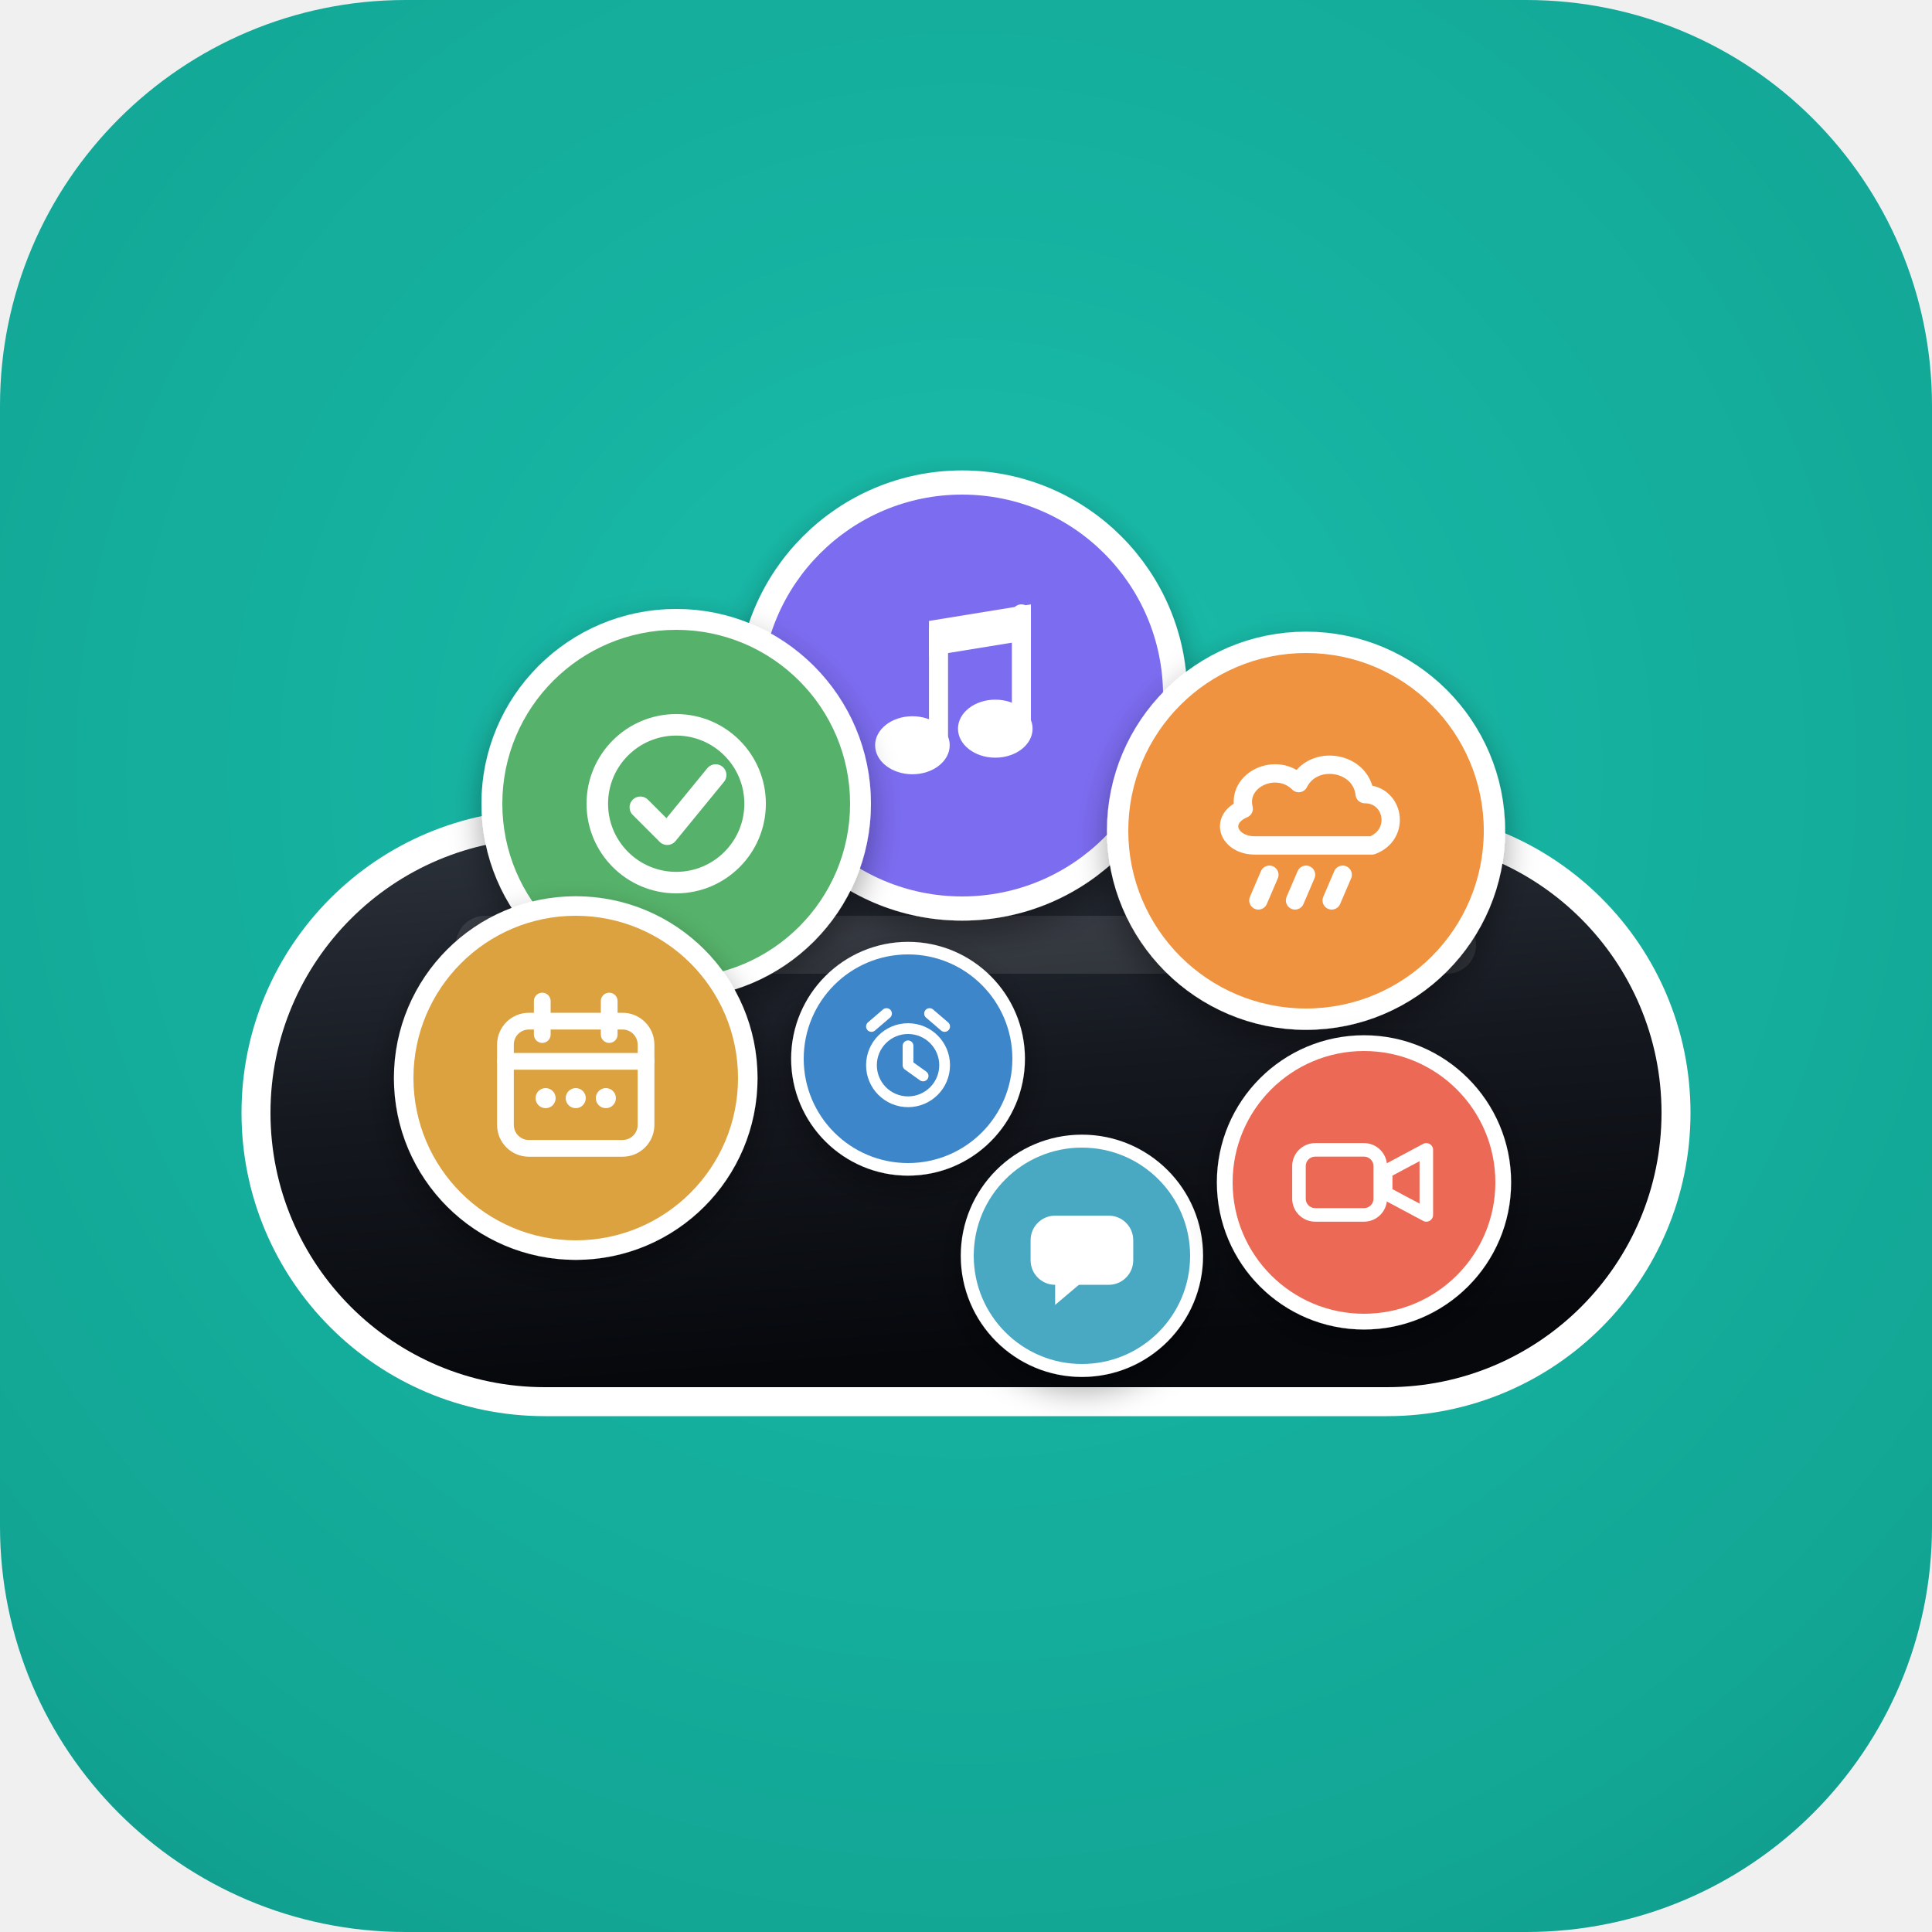
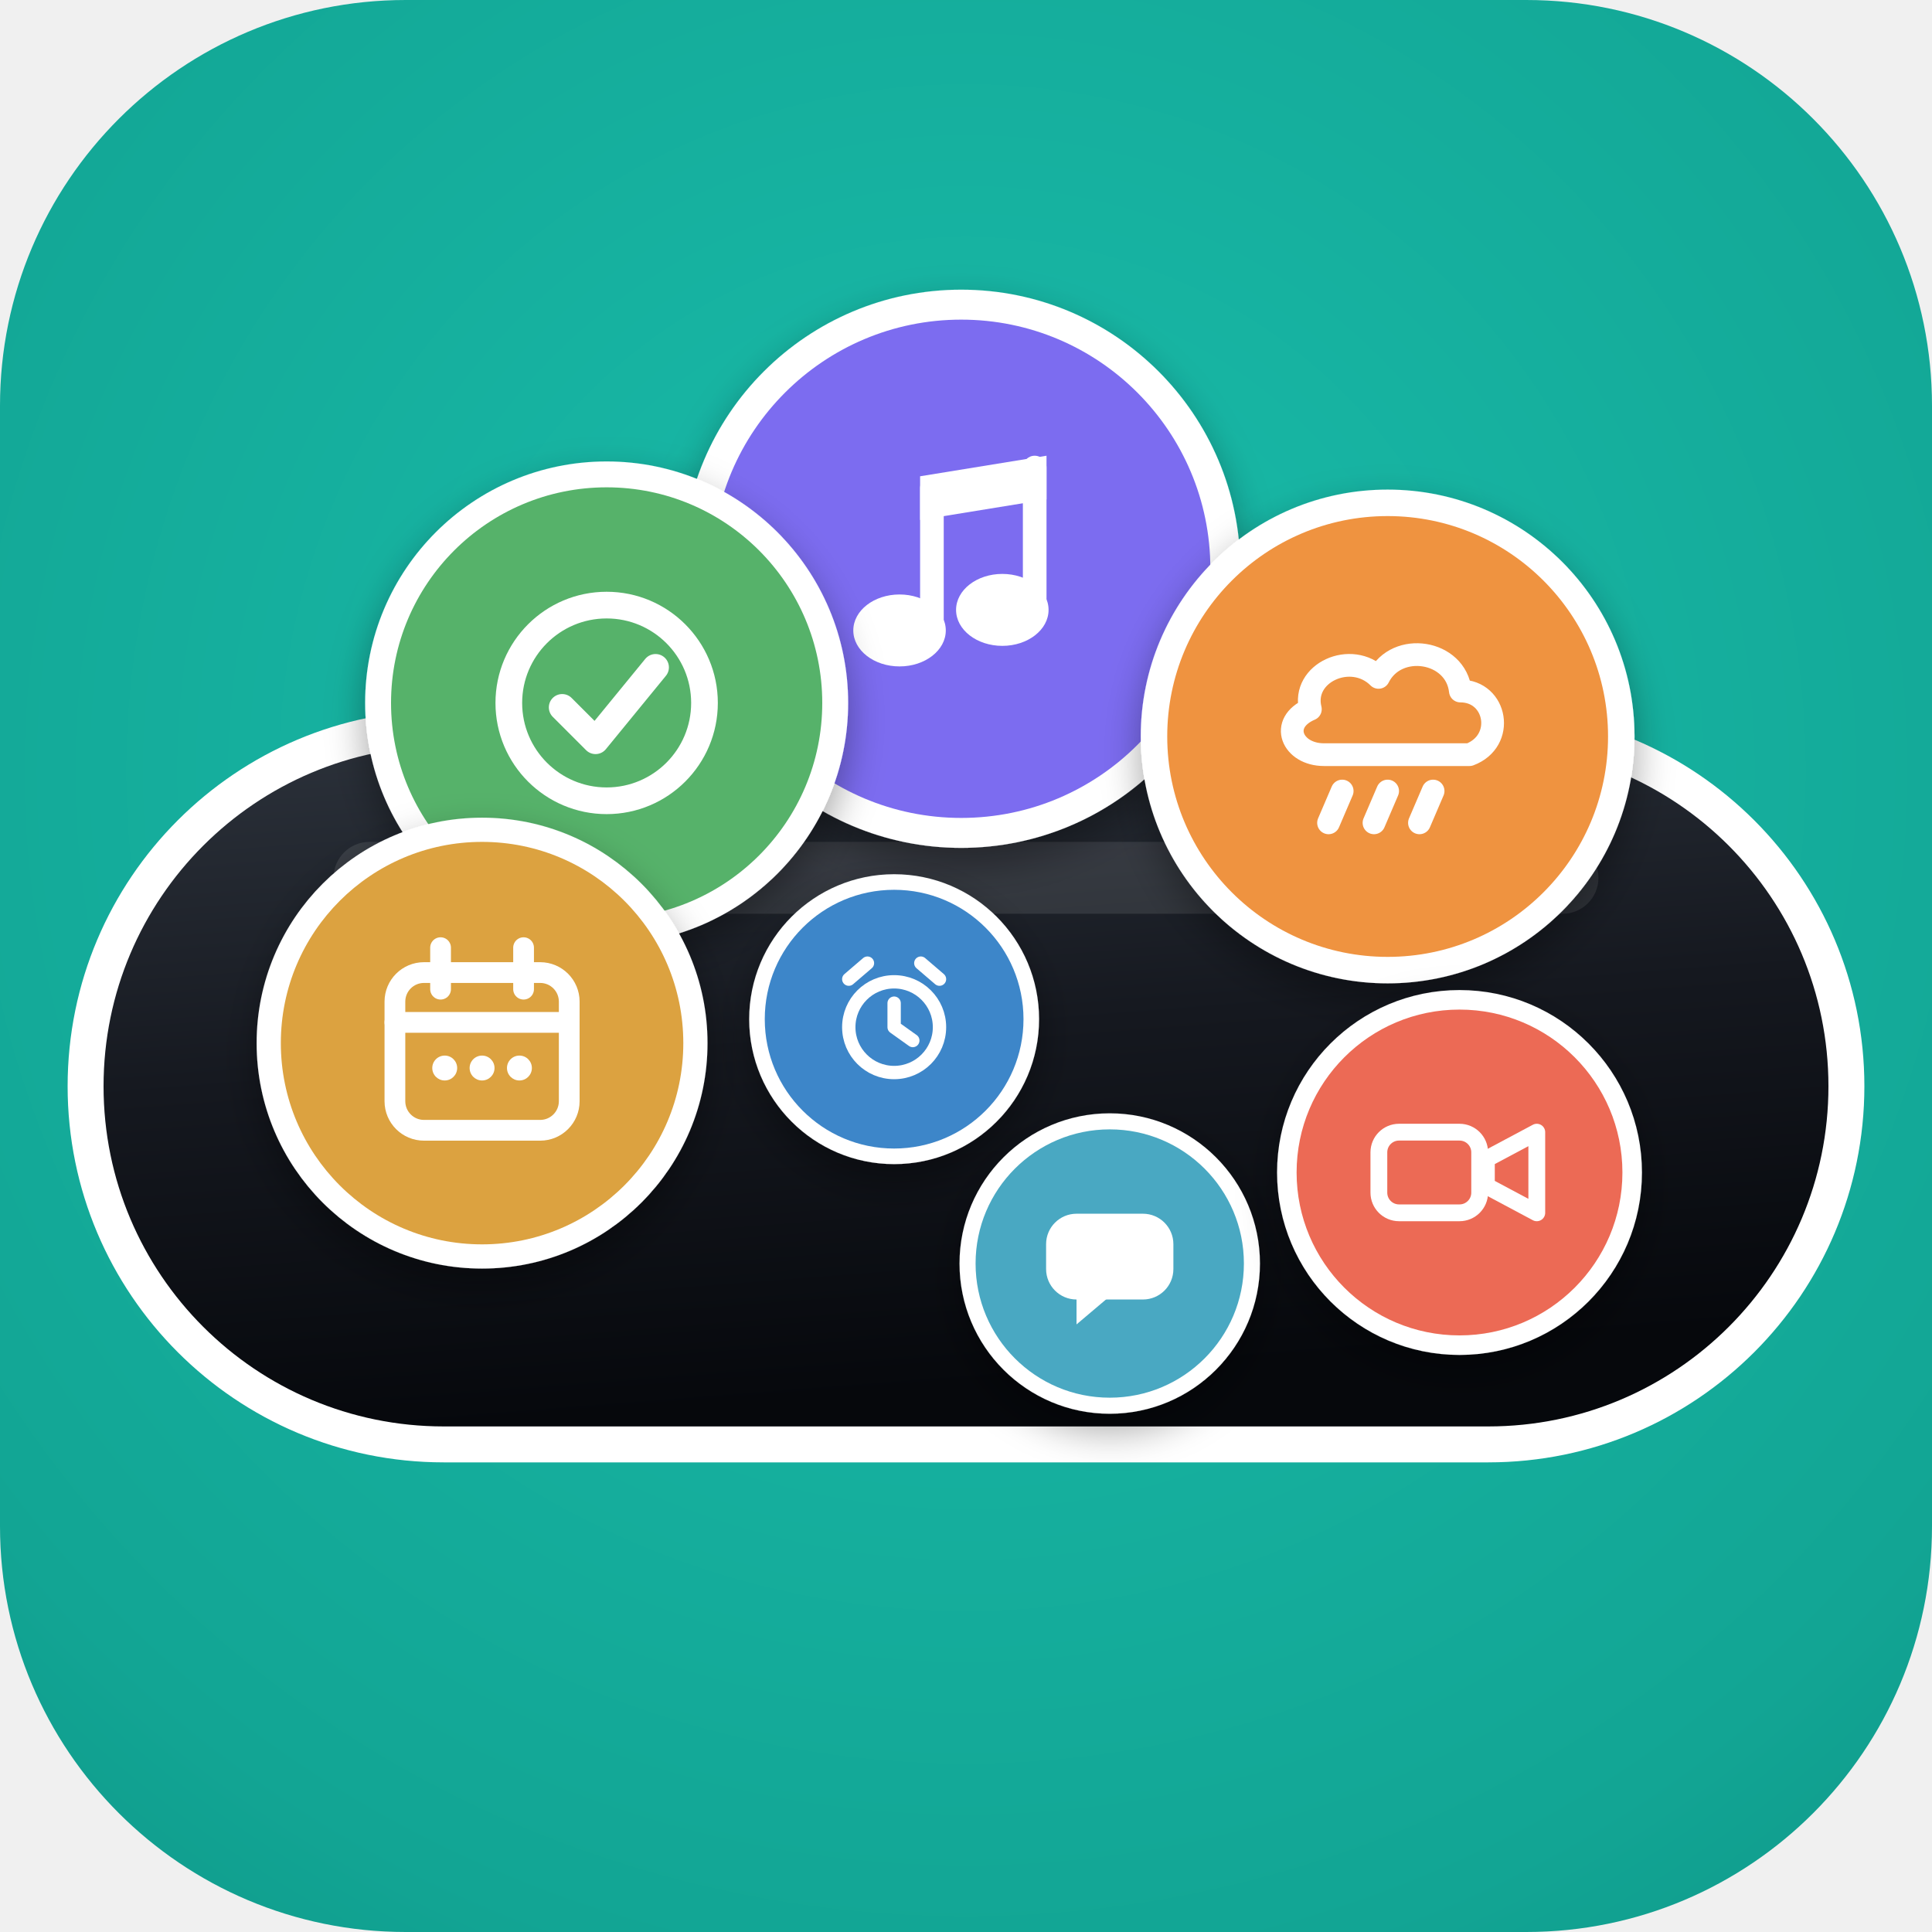
<svg xmlns="http://www.w3.org/2000/svg" viewBox="0 0 1000 1000" width="1000" height="1000">
  <defs>
    <radialGradient id="bg1" cx="0.5" cy="0.40" r="0.95">
      <stop offset="0" stop-color="#1ABDAB" />
      <stop offset="0.66" stop-color="#12A594" />
      <stop offset="1" stop-color="#0B8B7E" />
    </radialGradient>
    <linearGradient id="isle1" x1="0" y1="0" x2="0.2" y2="1">
      <stop offset="0" stop-color="#2C323B" />
      <stop offset="0.5" stop-color="#15181F" />
      <stop offset="1" stop-color="#06080C" />
    </linearGradient>
    <filter id="cs1" x="-30%" y="-30%" width="160%" height="170%">
      <feDropShadow dx="0" dy="7" stdDeviation="8" flood-color="#03110e" flood-opacity="0.35" />
    </filter>
  </defs>
  <rect width="1000" height="1000" rx="210" fill="url(#bg1)" />
-   <g transform="translate(0 -40)">
+   <g transform="translate(0 -38) translate(500 475) scale(1.24) translate(-500 -475) translate(0 -40)">
    <rect x="140" y="474" width="720" height="284" rx="142" fill="#ffffff" stroke="#ffffff" stroke-width="30" stroke-linejoin="round" />
    <rect x="140" y="474" width="720" height="284" rx="142" fill="url(#isle1)" />
    <rect x="236" y="514" width="528" height="30" rx="15" fill="#ffffff" opacity="0.10" />
  </g>
-   <g transform="translate(0 -40)">
+   <g transform="translate(0 -38) translate(500 475) scale(1.24) translate(-500 -475) translate(0 -40)">
    <g filter="url(#cs1)">
      <circle cx="498" cy="400" r="104" fill="#7C6CF0" stroke="#ffffff" stroke-width="25.0" style="paint-order:stroke" />
      <g transform="translate(429.36,331.36) scale(2.145)">
        <g fill="#ffffff">
          <rect x="24" y="14" width="4.6" height="30" rx="2.3" />
          <rect x="44" y="10" width="4.6" height="30" rx="2.3" />
          <path d="M24 14 L48.6 10 L48.6 18.5 L24 22.5 Z" />
          <ellipse cx="20" cy="44" rx="9" ry="7" />
          <ellipse cx="40" cy="40" rx="9" ry="7" />
        </g>
      </g>
    </g>
    <g filter="url(#cs1)">
      <circle cx="350" cy="456" r="90" fill="#57B26A" stroke="#ffffff" stroke-width="21.6" style="paint-order:stroke" />
      <g transform="translate(290.60,396.60) scale(1.8563)">
        <g fill="none" stroke="#ffffff" stroke-width="6" stroke-linecap="round" stroke-linejoin="round">
          <circle cx="32" cy="32" r="22" />
          <path d="M22 33 L29.5 40.5 L43 24" />
        </g>
      </g>
    </g>
    <g filter="url(#cs1)">
      <circle cx="676" cy="470" r="92" fill="#EF9340" stroke="#ffffff" stroke-width="22.1" style="paint-order:stroke" />
      <g transform="translate(615.28,409.28) scale(1.8975)">
        <g fill="none" stroke="#ffffff" stroke-width="5" stroke-linecap="round" stroke-linejoin="round">
          <path d="M18 36 C11 36 8 29 15 26 C13 18 24 13 30 19 C34 11 47 13 48 22 C56 22 58 33 50 36 Z" />
          <path d="M22 44 L19 51" />
          <path d="M32 44 L29 51" />
          <path d="M42 44 L39 51" />
        </g>
      </g>
    </g>
    <g filter="url(#cs1)">
      <circle cx="298" cy="598" r="84" fill="#DCA23F" stroke="#ffffff" stroke-width="20.2" style="paint-order:stroke" />
      <g transform="translate(242.56,542.56) scale(1.7325)">
        <g fill="none" stroke="#ffffff" stroke-width="5" stroke-linecap="round">
          <rect x="11" y="15" width="42" height="38" rx="7" />
          <path d="M11 27 H53" />
          <path d="M22 9 V19 M42 9 V19" />
        </g>
        <g fill="#ffffff">
          <circle cx="23" cy="38" r="3" />
          <circle cx="32" cy="38" r="3" />
          <circle cx="41" cy="38" r="3" />
        </g>
      </g>
    </g>
    <g filter="url(#cs1)">
      <circle cx="470" cy="588" r="54" fill="#3E86C9" stroke="#ffffff" stroke-width="13.0" style="paint-order:stroke" />
      <g transform="translate(434.36,552.36) scale(1.1138)">
        <g fill="none" stroke="#ffffff" stroke-width="5" stroke-linecap="round" stroke-linejoin="round">
          <circle cx="32" cy="35" r="17" />
          <path d="M32 26 V35 L39 40" />
          <path d="M15 17 L22 11 M49 17 L42 11" />
        </g>
      </g>
    </g>
    <g filter="url(#cs1)">
      <circle cx="560" cy="690" r="56" fill="#4AA8C2" stroke="#ffffff" stroke-width="13.4" style="paint-order:stroke" />
      <g transform="translate(523.04,653.04) scale(1.155)">
        <g fill="#ffffff">
          <rect x="9" y="14" width="46" height="31" rx="11" />
          <path d="M20 43 L20 54 L33 43 Z" />
        </g>
        <g fill="#ffffff">
          <circle cx="22" cy="29.5" r="3" />
          <circle cx="32" cy="29.5" r="3" />
          <circle cx="42" cy="29.5" r="3" />
        </g>
      </g>
    </g>
    <g filter="url(#cs1)">
      <circle cx="706" cy="652" r="68" fill="#EC6A54" stroke="#ffffff" stroke-width="16.3" style="paint-order:stroke" />
      <g transform="translate(661.12,607.12) scale(1.4025)">
        <g fill="none" stroke="#ffffff" stroke-width="5" stroke-linecap="round" stroke-linejoin="round">
          <rect x="8" y="20" width="30" height="24" rx="6" />
          <path d="M40 28 L55 20 V44 L40 36 Z" />
        </g>
      </g>
    </g>
  </g>
</svg>
